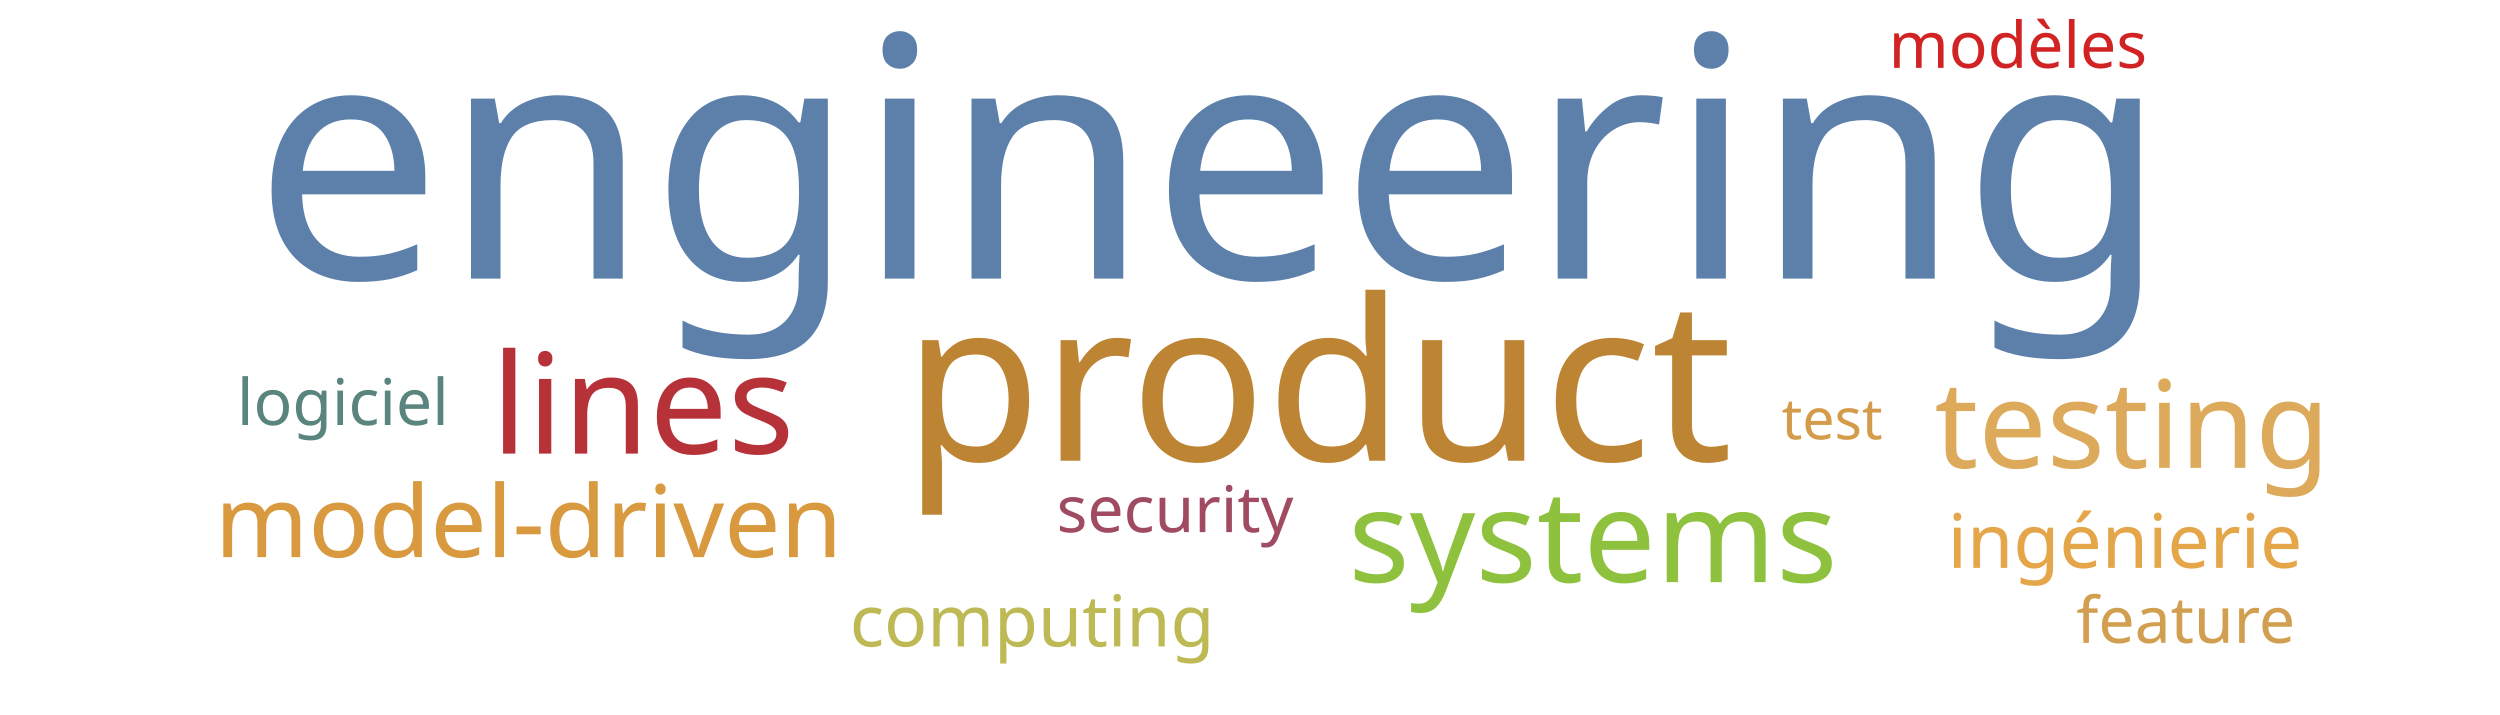
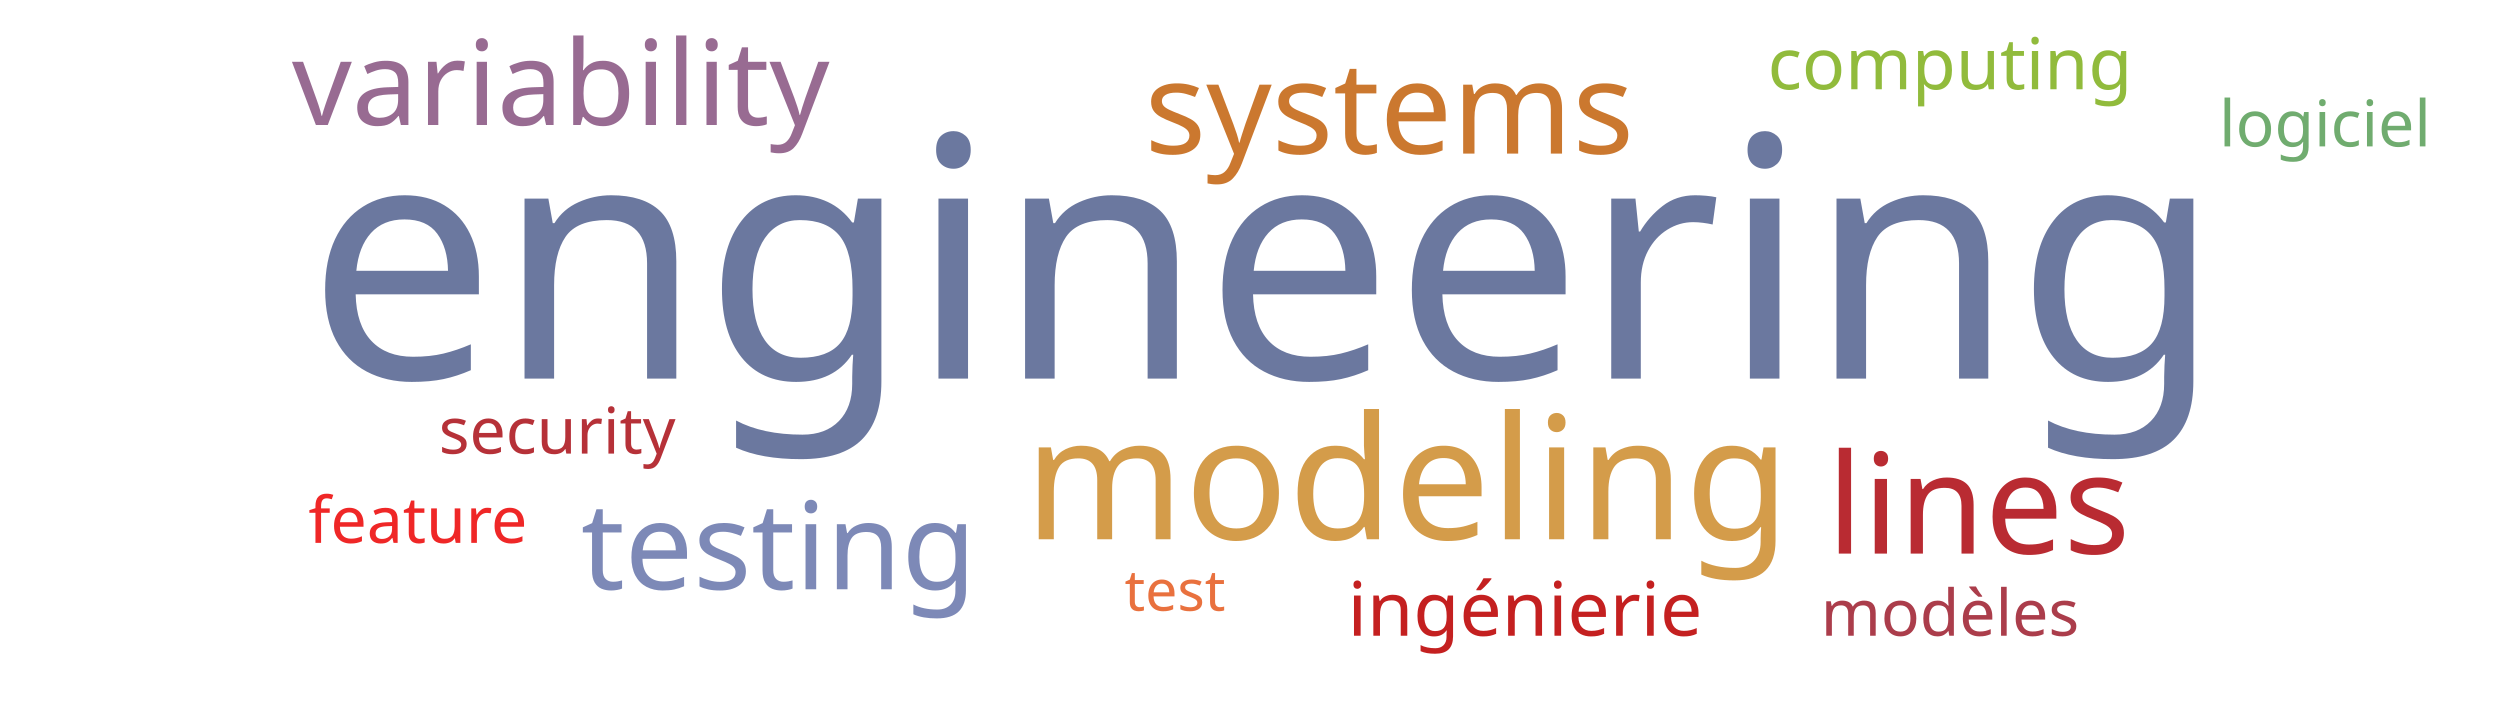
<svg xmlns="http://www.w3.org/2000/svg" width="700" height="200">
  <g transform="translate(350, 100)">
-     <text text-anchor="middle" style="font-family: Impact; font-size: 94px; fill: #5c80aa" transform="translate(-11,-22)rotate(0)">engineering</text>
-     <text text-anchor="middle" style="font-family: Impact; font-size: 63px; fill: #bc8433" transform="translate(19,29)rotate(0)">product</text>
-     <text text-anchor="middle" style="font-family: Impact; font-size: 39px; fill: #b63138" transform="translate(-170,27)rotate(0)">lines</text>
-     <text text-anchor="middle" style="font-family: Impact; font-size: 36px; fill: #8ec23e" transform="translate(96,63)rotate(0)">systems</text>
-     <text text-anchor="middle" style="font-family: Impact; font-size: 34px; fill: #ddaa5c" transform="translate(247,31)rotate(0)">testing</text>
-     <text text-anchor="middle" style="font-family: Impact; font-size: 28px; fill: #d8993f" transform="translate(-202,56)rotate(0)">model-driven</text>
-     <text text-anchor="middle" style="font-family: Impact; font-size: 21px; fill: #e5a549" transform="translate(245,59)rotate(0)">ingénierie</text>
-     <text text-anchor="middle" style="font-family: Impact; font-size: 20px; fill: #bdb954" transform="translate(-61,81)rotate(0)">computing</text>
-     <text text-anchor="middle" style="font-family: Impact; font-size: 18px; fill: #a04b62" transform="translate(-21,49)rotate(0)">security</text>
-     <text text-anchor="middle" style="font-family: Impact; font-size: 18px; fill: #5a847e" transform="translate(-254,19)rotate(0)">logiciel</text>
-     <text text-anchor="middle" style="font-family: Impact; font-size: 18px; fill: #d19f4f" transform="translate(262,80)rotate(0)">feature</text>
-     <text text-anchor="middle" style="font-family: Impact; font-size: 18px; fill: #d12323" transform="translate(215,-81)rotate(0)">modèles</text>
-     <text text-anchor="middle" style="font-family: Impact; font-size: 16px; fill: #d49c4a" transform="translate(163,23)rotate(0)">test</text>
+     <text text-anchor="middle" style="font-family: Impact; font-size: 94px; fill: #6b789f" transform="translate(4,6)rotate(0)">engineering</text>
+     <text text-anchor="middle" style="font-family: Impact; font-size: 48px; fill: #d49c4a" transform="translate(44,51)rotate(0)">modeling</text>
+     <text text-anchor="middle" style="font-family: Impact; font-size: 39px; fill: #b92b32" transform="translate(204,55)rotate(0)">lines</text>
+     <text text-anchor="middle" style="font-family: Impact; font-size: 36px; fill: #cb782f" transform="translate(39,-57)rotate(0)">systems</text>
+     <text text-anchor="middle" style="font-family: Impact; font-size: 34px; fill: #7d89b7" transform="translate(-132,65)rotate(0)">testing</text>
+     <text text-anchor="middle" style="font-family: Impact; font-size: 33px; fill: #986b92" transform="translate(-193,-65)rotate(0)">variability</text>
+     <text text-anchor="middle" style="font-family: Impact; font-size: 21px; fill: #c42020" transform="translate(77,78)rotate(0)">ingénierie</text>
+     <text text-anchor="middle" style="font-family: Impact; font-size: 20px; fill: #91bb3c" transform="translate(196,-75)rotate(0)">computing</text>
+     <text text-anchor="middle" style="font-family: Impact; font-size: 18px; fill: #b63138" transform="translate(-194,27)rotate(0)">security</text>
+     <text text-anchor="middle" style="font-family: Impact; font-size: 18px; fill: #70ac6f" transform="translate(301,-59)rotate(0)">logiciel</text>
+     <text text-anchor="middle" style="font-family: Impact; font-size: 18px; fill: #ef2727" transform="translate(-233,52)rotate(0)">feature</text>
+     <text text-anchor="middle" style="font-family: Impact; font-size: 18px; fill: #ab3d4b" transform="translate(196,78)rotate(0)">modèles</text>
+     <text text-anchor="middle" style="font-family: Impact; font-size: 16px; fill: #e9713e" transform="translate(-21,71)rotate(0)">test</text>
  </g>
</svg>
